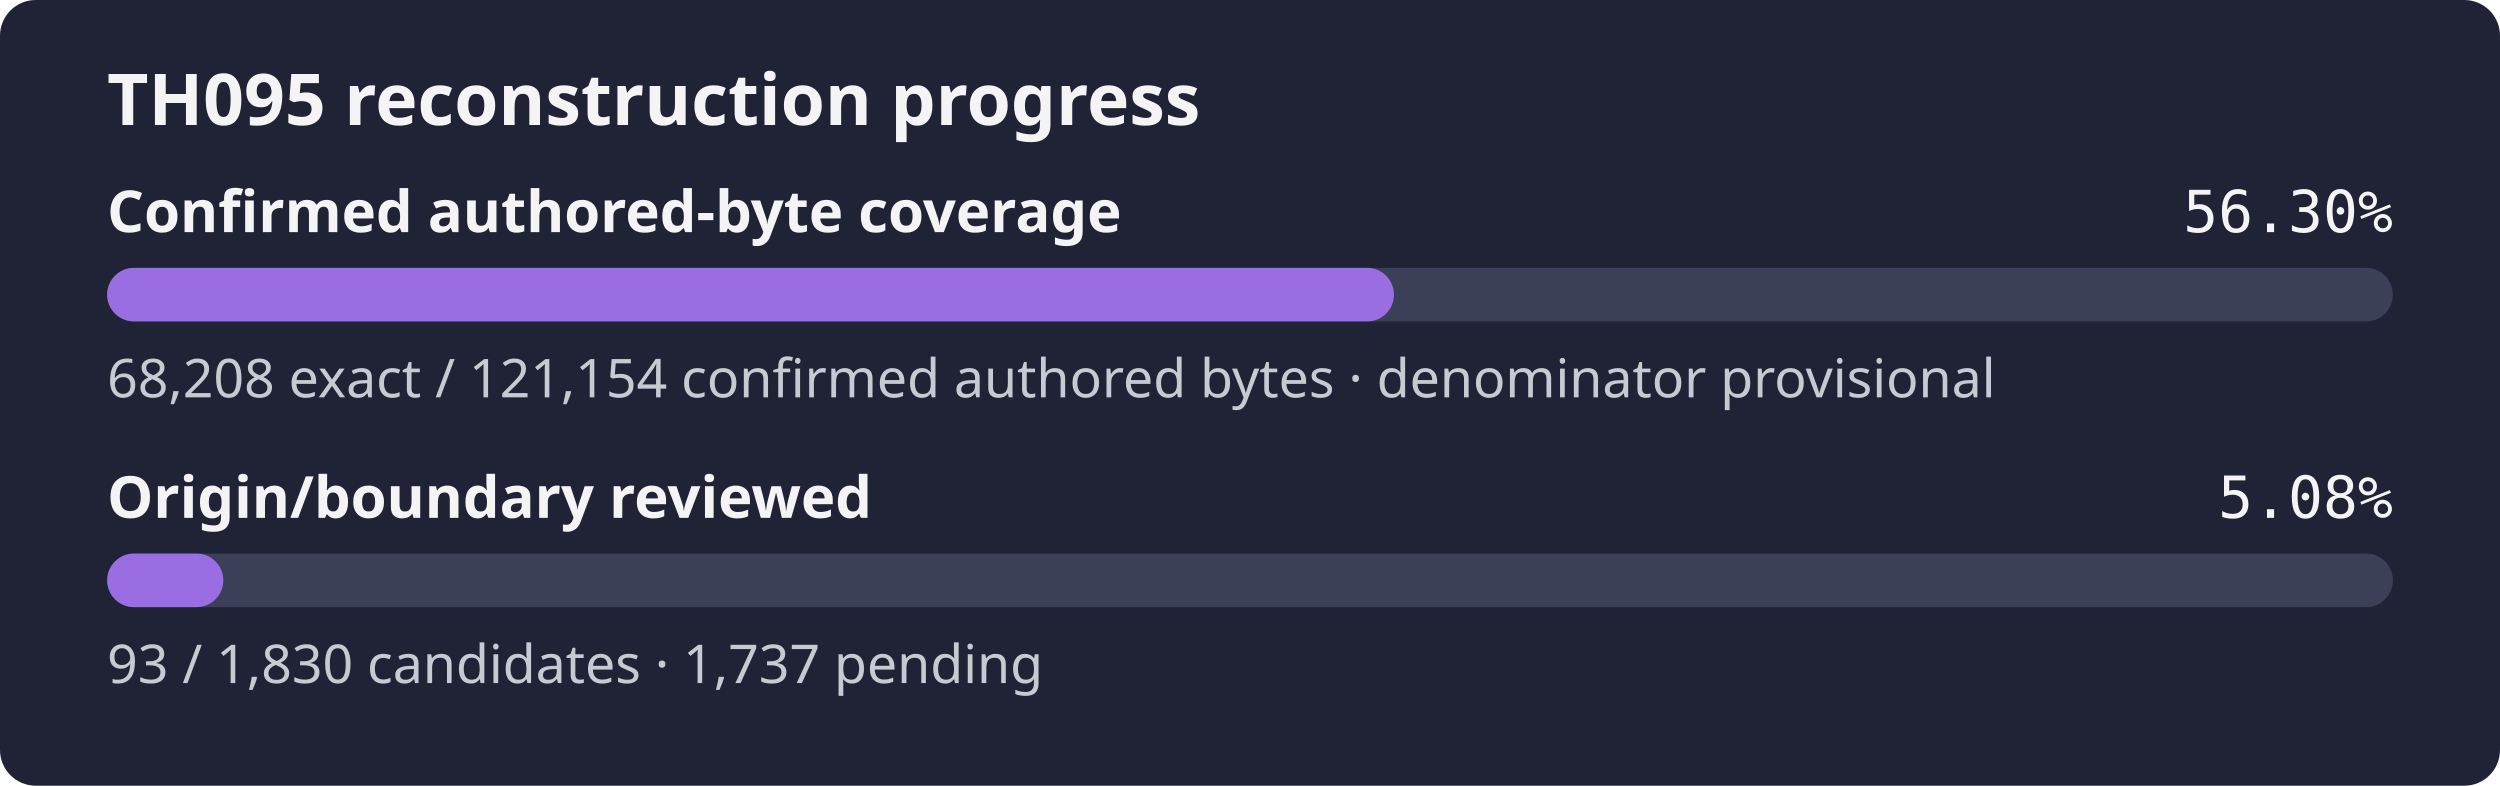
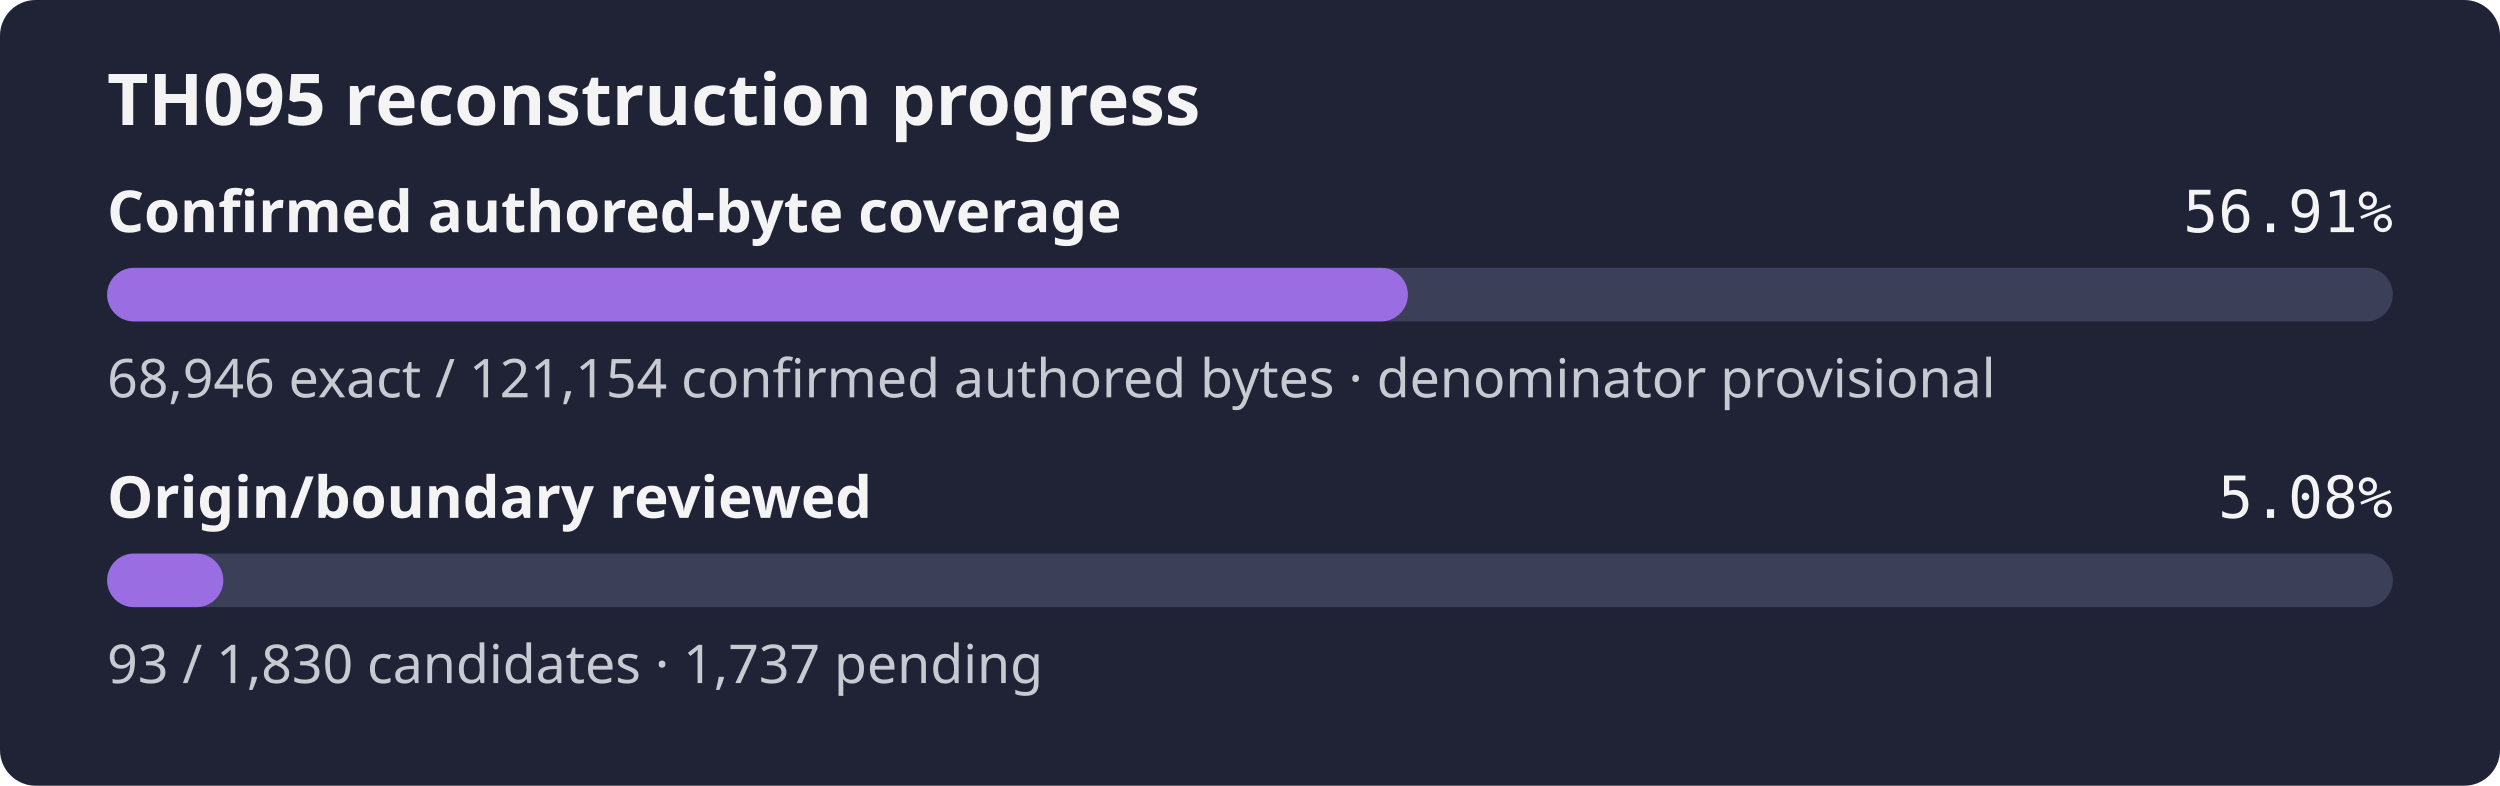
- <svg xmlns="http://www.w3.org/2000/svg" width="560" height="176" role="img" aria-label="TH095 reconstruction progress: 56.30% of the confirmed authored-byte set is exact, origin review 5.08%">
+ <svg xmlns="http://www.w3.org/2000/svg" width="560" height="176" role="img" aria-label="TH095 reconstruction progress: 56.91% of the confirmed authored-byte set is exact, origin review 5.08%">
  <rect width="560" height="176" rx="8" fill="#1f2335" />
  <text x="24" y="28" fill="#f4f4f5" font-family="sans-serif" font-size="16" font-weight="600">TH095 reconstruction progress</text>
  <text x="24" y="52" fill="#f4f4f5" font-family="sans-serif" font-size="13" font-weight="600">Confirmed authored-byte coverage</text>
-   <text x="536" y="52" fill="#f4f4f5" text-anchor="end" font-family="monospace" font-size="13">56.30%</text>
+   <text x="536" y="52" fill="#f4f4f5" text-anchor="end" font-family="monospace" font-size="13">56.91%</text>
  <rect x="24" y="60" width="512" height="12" rx="6" fill="#3b4058" />
-   <rect x="24" y="60" width="288.25" height="12" rx="6" fill="#9b6de3" />
-   <text x="24" y="89" fill="#c8cad2" font-family="sans-serif" font-size="12">68,208 exact / 121,154 confirmed authored bytes · denominator provisional</text>
+   <rect x="24" y="60" width="291.37" height="12" rx="6" fill="#9b6de3" />
+   <text x="24" y="89" fill="#c8cad2" font-family="sans-serif" font-size="12">68,946 exact / 121,154 confirmed authored bytes · denominator provisional</text>
  <text x="24" y="116" fill="#f4f4f5" font-family="sans-serif" font-size="13" font-weight="600">Origin/boundary reviewed</text>
  <text x="536" y="116" fill="#f4f4f5" text-anchor="end" font-family="monospace" font-size="13">5.08%</text>
  <rect x="24" y="124" width="512" height="12" rx="6" fill="#3b4058" />
  <rect x="24" y="124" width="26.02" height="12" rx="6" fill="#9b6de3" />
  <text x="24" y="153" fill="#c8cad2" font-family="sans-serif" font-size="12">93 / 1,830 candidates · 1,737 pending</text>
</svg>
